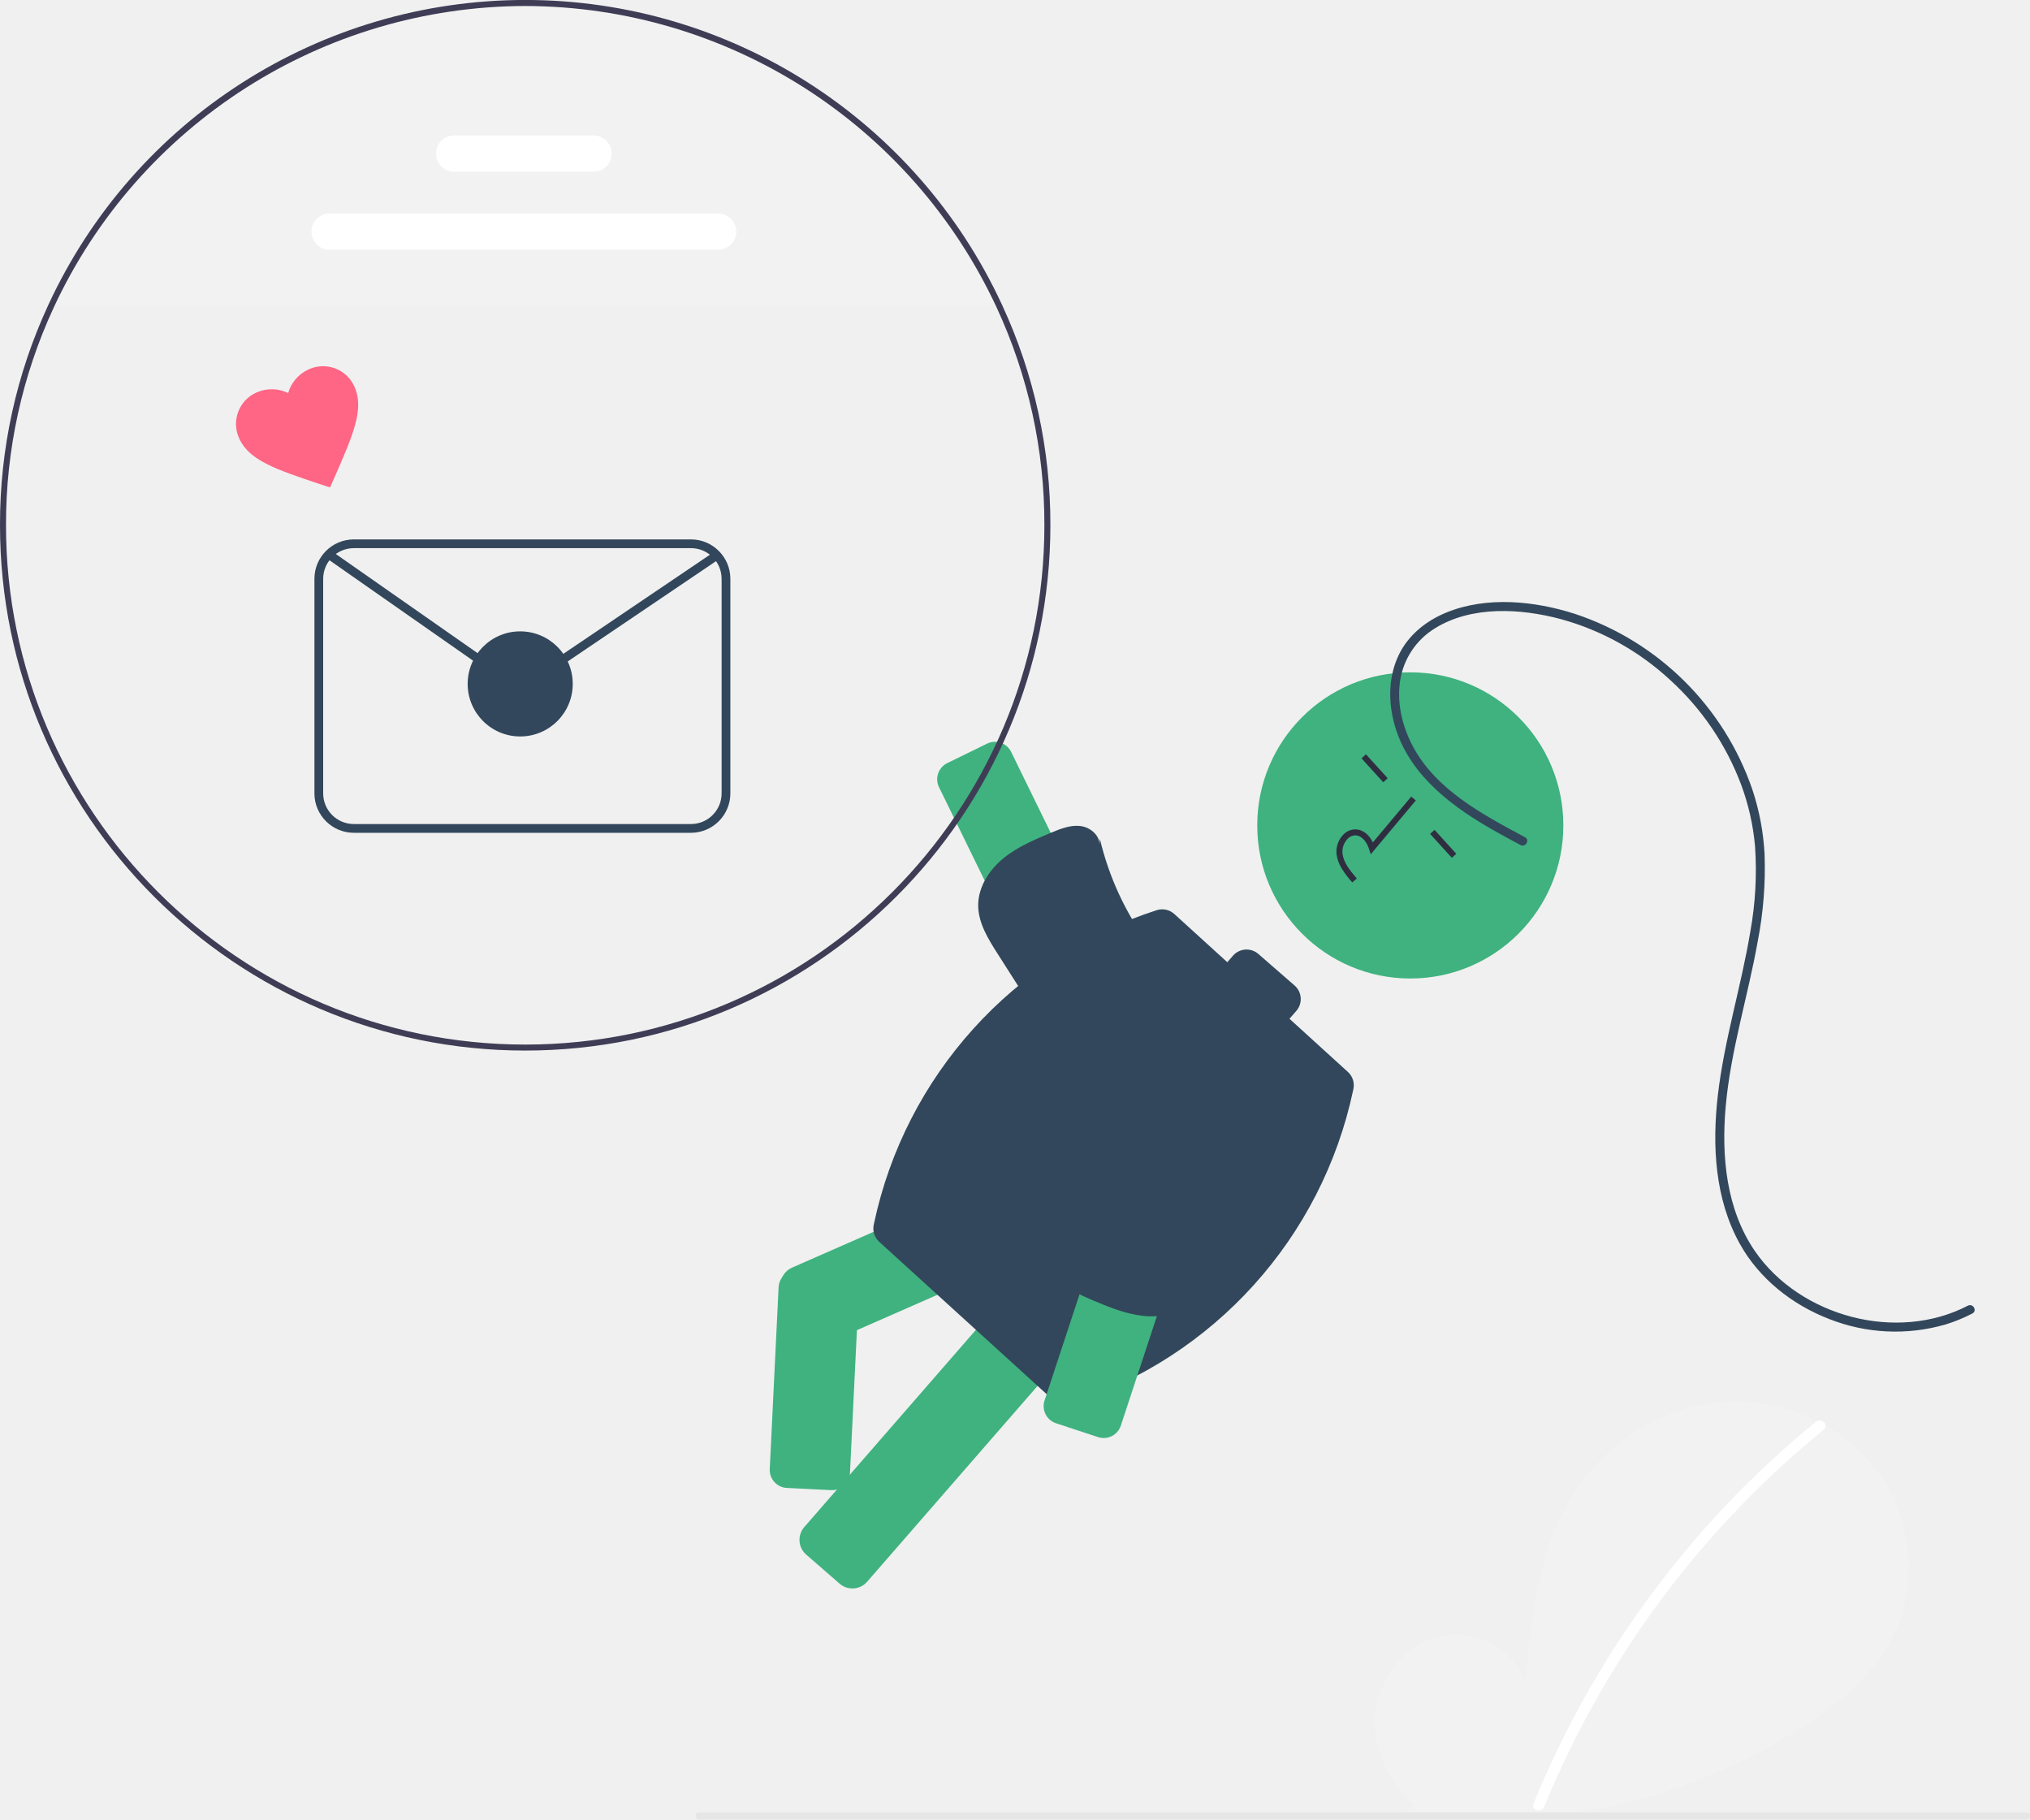
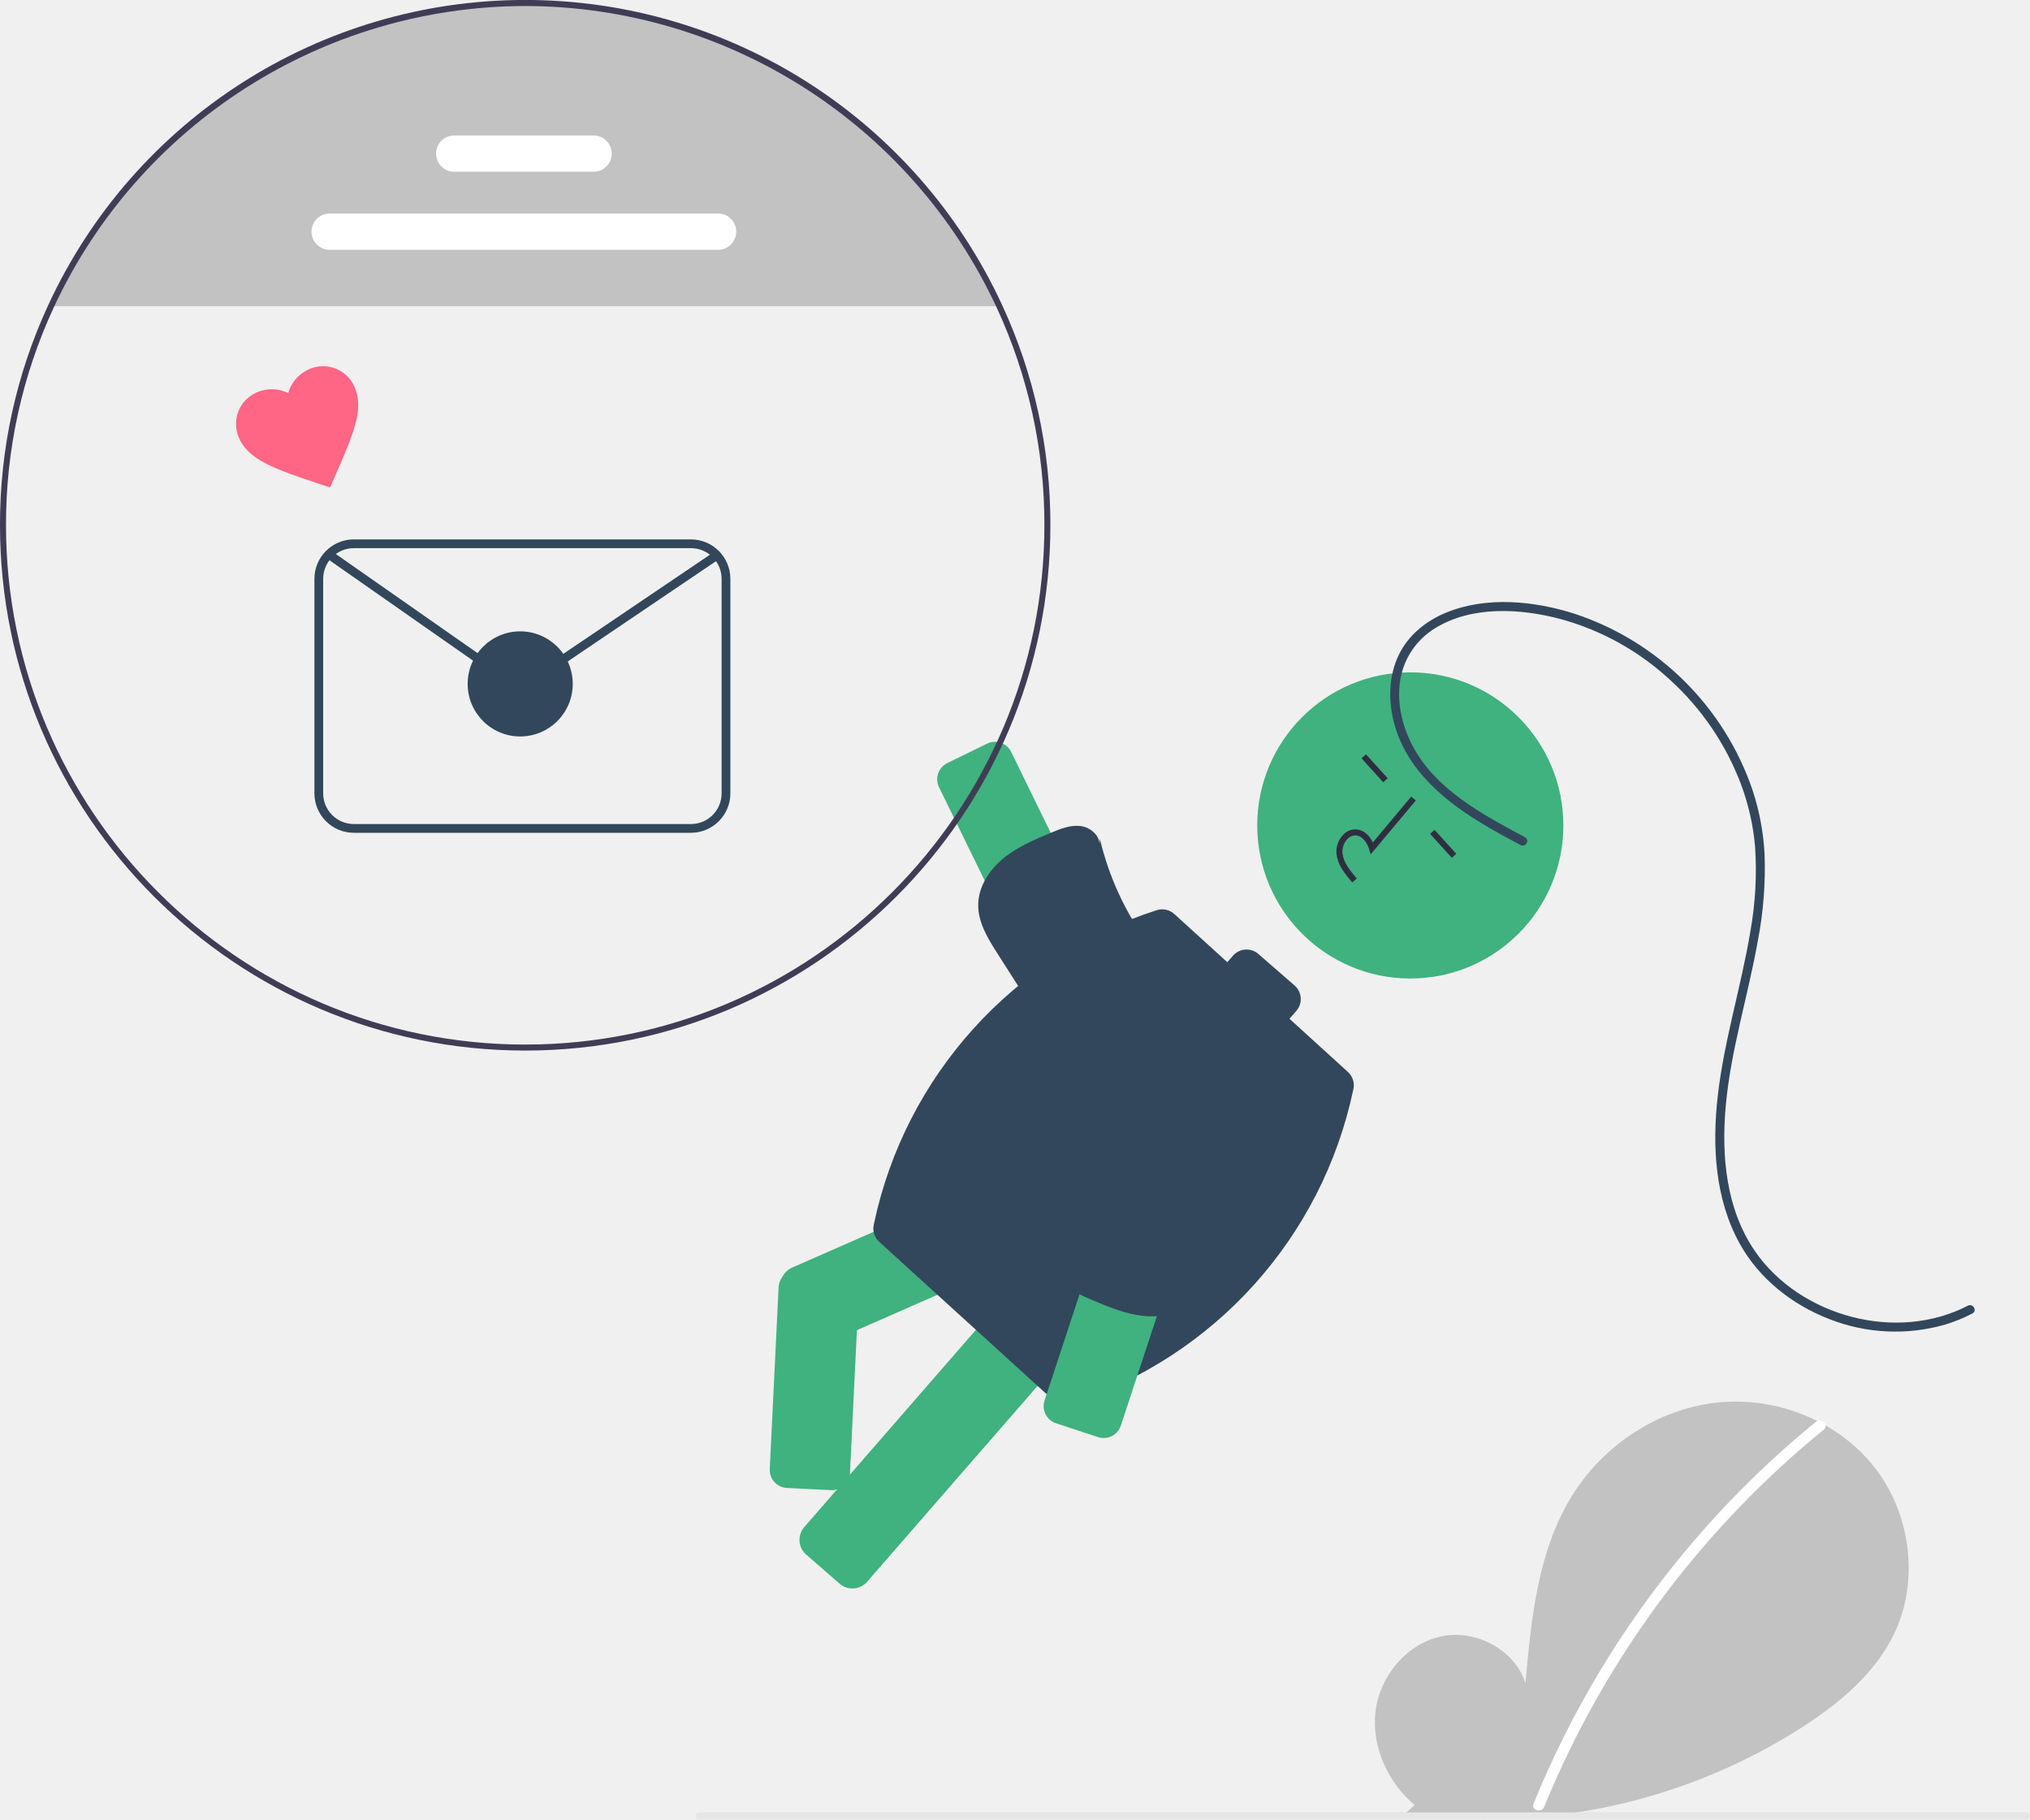
<svg xmlns="http://www.w3.org/2000/svg" data-name="Layer 1" width="676.416" height="606.151">
-   <path d="M471.375 601.375c-8.993-7.599-14.455-19.603-13.023-31.288s10.305-22.429 21.814-24.91 24.627 4.388 28.123 15.63c1.924-21.675 4.14-44.257 15.664-62.715 10.434-16.713 28.507-28.672 48.093-30.812s40.208 5.941 52.424 21.4 15.206 37.935 6.65 55.683c-6.302 13.075-17.913 22.805-30.079 30.721a194.13 194.13 0 0 1-132.772 29.047" fill="#f2f2f2" />
+   <path d="M471.375 601.375c-8.993-7.599-14.455-19.603-13.023-31.288s10.305-22.429 21.814-24.91 24.627 4.388 28.123 15.63c1.924-21.675 4.14-44.257 15.664-62.715 10.434-16.713 28.507-28.672 48.093-30.812s40.208 5.941 52.424 21.4 15.206 37.935 6.65 55.683c-6.302 13.075-17.913 22.805-30.079 30.721a194.13 194.13 0 0 1-132.772 29.047" fill="#c2c2c2" />
  <path d="M605.1 473.67a317.625 317.625 0 0 0-44.263 43.953 318.55 318.55 0 0 0-49.856 83.314c-.898 2.2 2.675 3.158 3.562.983a316.758 316.758 0 0 1 93.17-125.638c1.844-1.502-.783-4.102-2.612-2.613Z" fill="#fff" />
-   <path d="M332.99 102H17.01a174.069 174.069 0 0 1 315.98 0Z" fill="#f2f2f2" />
+   <path d="M332.99 102H17.01a174.069 174.069 0 0 1 315.98 0Z" fill="#c2c2c2" />
  <path d="m315.64 254.23 13.26-6.484a6 6 0 0 1 8.026 2.755l50.794 103.881a13.38 13.38 0 0 1-6.143 17.897 13.38 13.38 0 0 1-17.897-6.143l-50.794-103.88a6 6 0 0 1 2.755-8.027Z" fill="#3FB27F" />
  <path d="M366.329 282.027c.494-3.39-2.822-6.372-6.218-6.82s-6.744.901-9.904 2.224c-5.614 2.351-11.318 4.756-16.006 8.638s-8.293 9.529-8.256 15.615c.035 5.792 3.256 11.022 6.37 15.906l29.214 45.81c3.09 4.847 6.586 10.021 12.032 11.86a17.218 17.218 0 0 0 11.044-.465 26.666 26.666 0 0 0 17.325-26.428c-1-13.12-11.415-23.184-19.212-33.784a97.032 97.032 0 0 1-16.234-35.147" fill="#32475B" />
  <path d="M284.026 529.199a6.473 6.473 0 0 1-4.263-1.594l-11.133-9.69a6.498 6.498 0 0 1-.635-9.17l80.765-92.788a6.506 6.506 0 0 1 9.17-.635l11.133 9.69a6.508 6.508 0 0 1 .634 9.17l-80.764 92.787a6.487 6.487 0 0 1-4.907 2.23Z" fill="#3FB27F" />
  <path d="M272.484 448.278a6.509 6.509 0 0 1-5.961-3.887l-5.933-13.515a6.507 6.507 0 0 1 3.338-8.564l112.639-49.448a6.51 6.51 0 0 1 8.565 3.339l5.933 13.514a6.508 6.508 0 0 1-3.34 8.565L275.089 447.73a6.464 6.464 0 0 1-2.604.548Z" fill="#3FB27F" />
  <path d="m262.187 495.71 14.741.732a6 6 0 0 0 6.29-5.694l2.944-60.573a6 6 0 0 0-5.694-6.29l-14.742-.734a6 6 0 0 0-6.29 5.695l-2.944 60.573a6 6 0 0 0 5.695 6.29Z" fill="#3FB27F" />
  <circle cx="469.925" cy="274.991" r="51" fill="#3FB27F" />
  <path d="m450.88 363.227.09-.42a6 6 0 0 0-1.832-5.684l-19.472-17.714 2.285-2.625a6 6 0 0 0-.587-8.465l-12.068-10.505a6 6 0 0 0-8.465.587l-1.882 2.162-17.652-16.058a6 6 0 0 0-5.878-1.272 140.273 140.273 0 0 0-94.19 104.385l-.09.42a6 6 0 0 0 1.832 5.684l57.84 52.617a6 6 0 0 0 5.878 1.272 140.272 140.272 0 0 0 94.191-104.384Z" fill="#32475B" />
  <path d="m365.892 478.78-14.018-4.62a6 6 0 0 1-3.82-7.576l36.19-109.825a13.38 13.38 0 0 1 16.896-8.52 13.38 13.38 0 0 1 8.52 16.896l-36.192 109.824a6 6 0 0 1-7.576 3.821Z" fill="#3FB27F" />
  <path d="M355.605 418.203c-2.772 2.013-2.592 6.468-.543 9.214s5.353 4.199 8.506 5.538c5.602 2.379 11.306 4.785 17.358 5.432s12.613-.714 16.945-4.988c4.123-4.068 5.62-10.026 6.942-15.665l12.41-52.896c1.314-5.596 2.579-11.712.094-16.894a17.218 17.218 0 0 0-8.042-7.584 26.666 26.666 0 0 0-31.018 6.042c-8.697 9.874-8.633 24.358-10.78 37.34a97.032 97.032 0 0 1-13.835 36.158" fill="#32475B" />
  <path d="M447.026 289.276a12.095 12.095 0 0 1-1.697-4.833 8.133 8.133 0 0 1 2.343-6.451 5.472 5.472 0 0 1 4.577-1.644c2.148.285 4.013 1.858 5.202 4.297l12.787-15.26 1.533 1.284-15.032 17.94-.55-1.735c-.64-2.01-2.078-4.262-4.202-4.543a3.514 3.514 0 0 0-2.918 1.093 6.146 6.146 0 0 0-1.751 4.807c.323 3.037 2.357 5.622 4.781 8.445l-1.517 1.302a32.962 32.962 0 0 1-3.556-4.702ZM453.668 252.646l1.48-1.345 7.243 7.974-1.48 1.345zM476.527 277.814l1.48-1.345 7.243 7.974-1.48 1.345z" fill="#2f2e41" />
  <path d="M508.152 278.929c-14.037-7.517-29.706-15.774-37.448-30.427-3.485-6.595-5.36-14.47-4.136-21.912a24.888 24.888 0 0 1 11.534-17.243c12.225-7.607 28.516-6.674 41.9-3.111a87.772 87.772 0 0 1 36.495 20.285 89.903 89.903 0 0 1 23.668 34.894 78.836 78.836 0 0 1 4.628 20.467 114.896 114.896 0 0 1-1.556 28.409c-3.036 18.36-8.725 36.204-10.85 54.727-1.912 16.675-.981 34.429 7.35 49.39 6.465 11.61 17.382 20.22 29.671 24.993a60.09 60.09 0 0 0 38.836 1.86 53.018 53.018 0 0 0 8.985-3.68c1.713-.892.198-3.481-1.514-2.591-11.833 6.15-25.821 7.066-38.632 3.739-12.827-3.331-24.784-10.922-32.338-21.935-9.592-13.982-11.185-31.663-9.73-48.122 1.66-18.742 7.43-36.762 10.71-55.226a127.194 127.194 0 0 0 2.253-28.835 81.821 81.821 0 0 0-4.051-21.51 93.723 93.723 0 0 0-59.087-58.57c-13.511-4.352-29.46-5.957-42.889-.47-6.718 2.747-12.643 7.458-15.846 14.088-3.317 6.865-3.555 14.78-1.744 22.102 4.041 16.338 17.519 27.156 31.418 35.271 3.571 2.085 7.214 4.045 10.859 5.997 1.701.911 3.218-1.678 1.514-2.59Z" fill="#32475B" />
  <path d="M175 350C78.505 350 0 271.495 0 175a173.47 173.47 0 0 1 16.102-73.42 175.059 175.059 0 0 1 317.796 0A173.464 173.464 0 0 1 350 175c0 96.495-78.505 175-175 175Zm0-348A173.629 173.629 0 0 0 17.917 102.42 171.483 171.483 0 0 0 2 175c0 95.393 77.607 173 173 173s173-77.607 173-173a171.479 171.479 0 0 0-15.917-72.58A173.629 173.629 0 0 0 175 2Z" fill="#3f3d56" />
  <path d="M239.283 83.223h-129.44a6.047 6.047 0 1 1 0-12.094h129.44a6.047 6.047 0 1 1 0 12.094ZM197.783 57.223h-46.44a6.047 6.047 0 1 1 0-12.094h46.44a6.047 6.047 0 1 1 0 12.094Z" fill="#fff" />
  <path d="m109.972 162.392-3.906-1.279c-13.94-4.7-23.1-7.702-26.362-15.055a11.444 11.444 0 0 1 5.555-15.202q.15-.07.303-.136a12.449 12.449 0 0 1 10.459.224 12.448 12.448 0 0 1 6.853-7.904 11.444 11.444 0 0 1 15.167 5.646q.07.151.134.304c3.262 7.354-.659 16.158-6.53 29.648Z" fill="#ff6584" />
  <path d="M230.235 277.45H117.898a13.145 13.145 0 0 1-13.13-13.131v-71.487a13.145 13.145 0 0 1 13.13-13.13h112.337a13.145 13.145 0 0 1 13.13 13.13v71.487a13.145 13.145 0 0 1-13.13 13.13Zm-112.337-94.83a10.224 10.224 0 0 0-10.213 10.212v71.487a10.224 10.224 0 0 0 10.213 10.212h112.337a10.224 10.224 0 0 0 10.212-10.212v-71.487a10.224 10.224 0 0 0-10.212-10.213Z" fill="#32475B" />
  <path d="M173.464 227.93a14.648 14.648 0 0 1-8.397-2.627l-56.368-39.41 1.672-2.391 56.368 39.41a11.801 11.801 0 0 0 13.295.104l58.028-39.231 1.634 2.418-58.028 39.23a14.647 14.647 0 0 1-8.204 2.496Z" fill="#32475B" />
  <circle cx="173.337" cy="227.846" r="17.507" fill="#32475B" />
  <path d="M675.226 606.151H232.932a1.19 1.19 0 1 1 0-2.381h442.294a1.19 1.19 0 1 1 0 2.381Z" fill="#e6e6e6" />
</svg>
